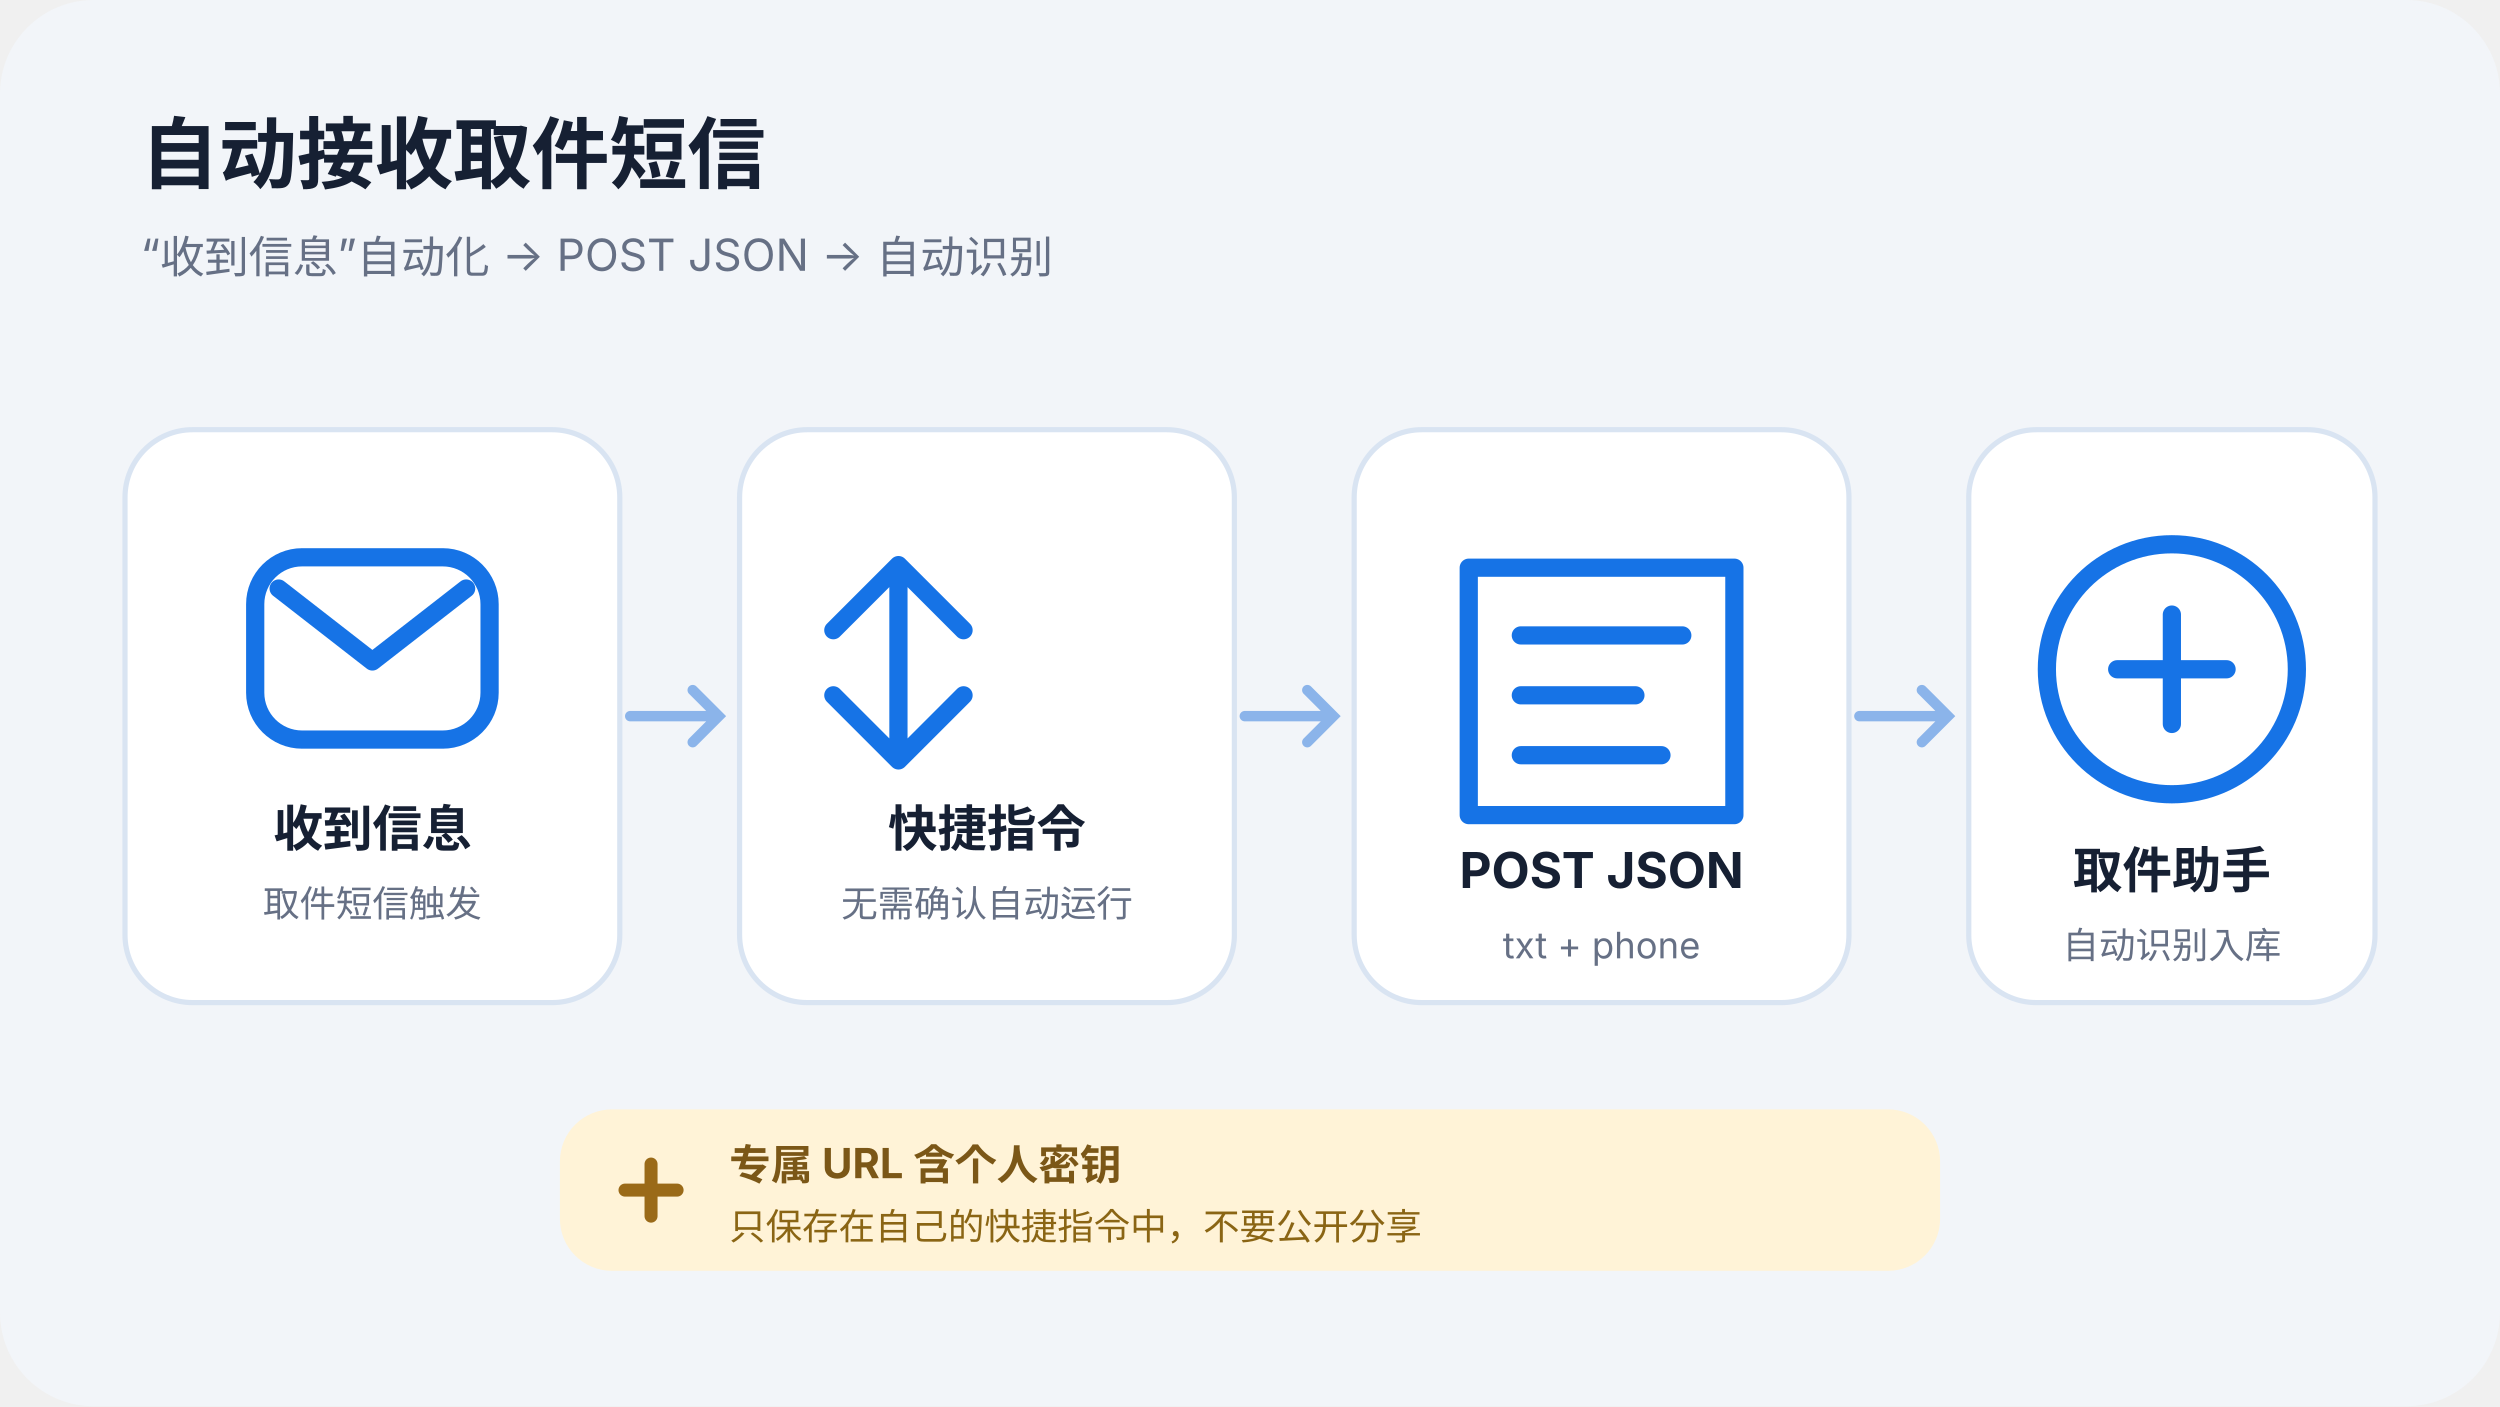
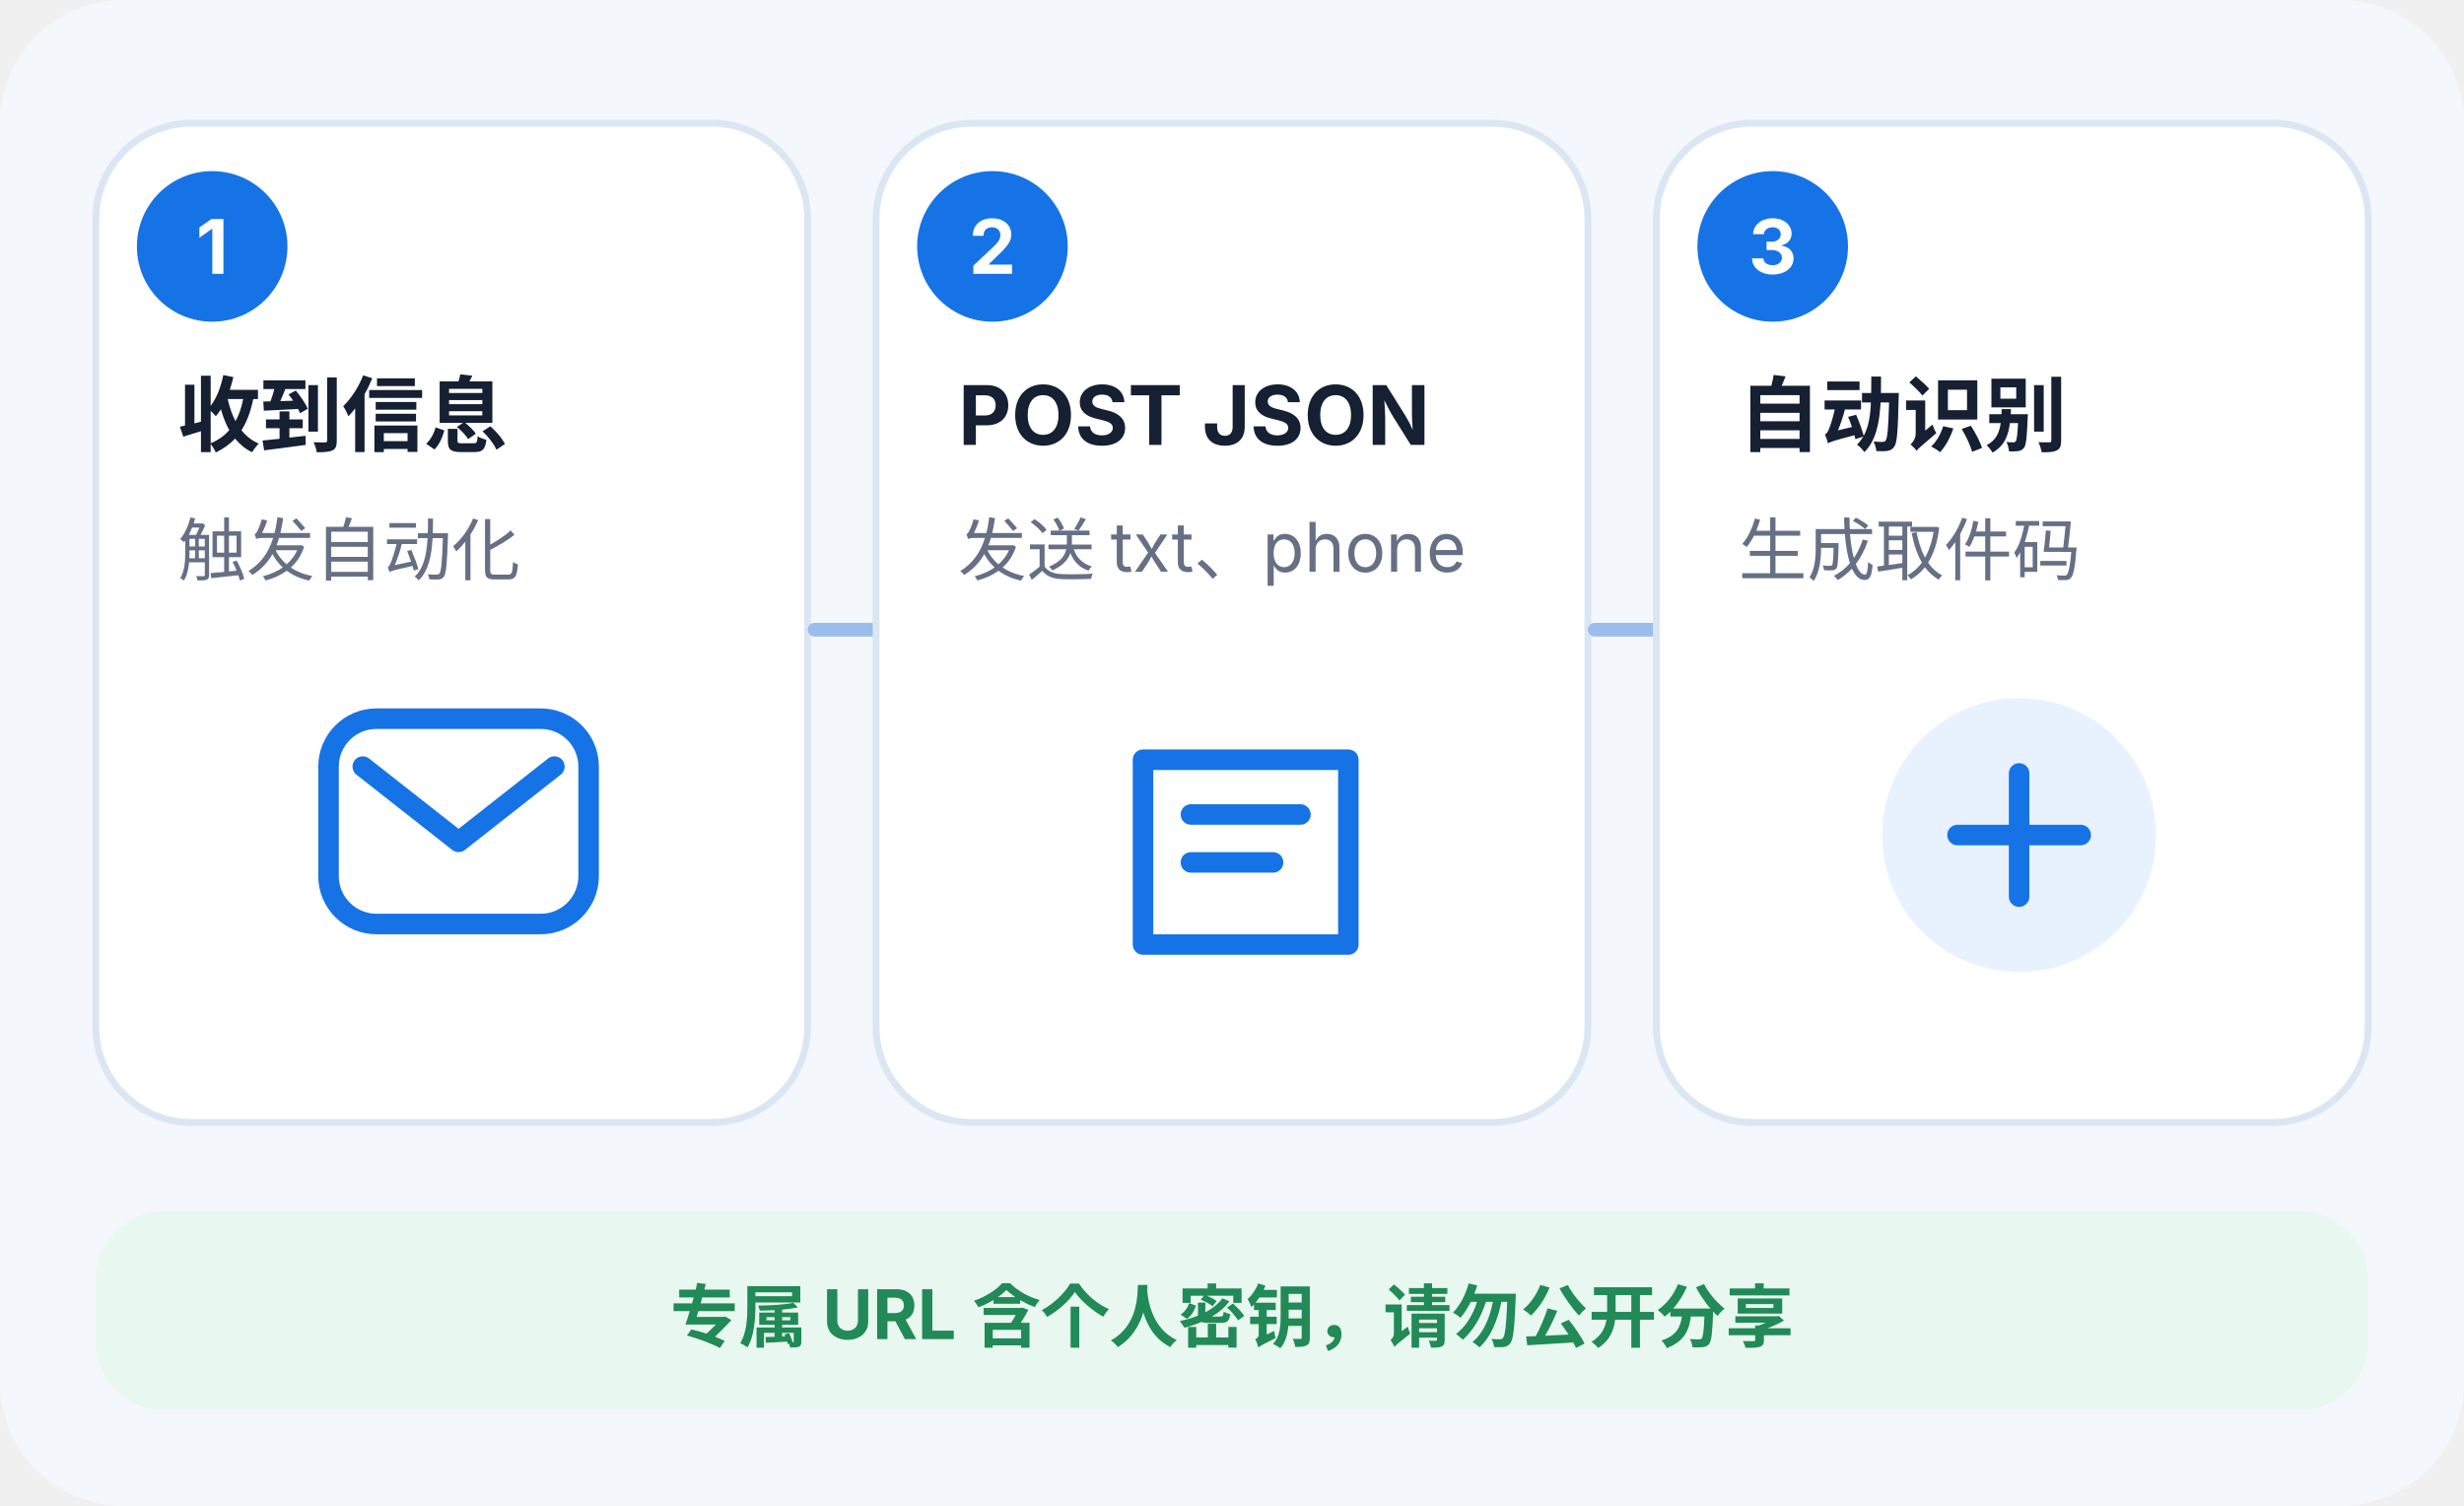
- <svg xmlns="http://www.w3.org/2000/svg" width="960" height="540" viewBox="0 0 960 540" role="img" aria-labelledby="t d">
-   <rect width="960" height="540" rx="36" fill="#f2f5f9" />
-   <g font-family="-apple-system,BlinkMacSystemFont,'PingFang SC',sans-serif">
-     <text x="54" y="70" font-size="30" font-weight="700" fill="#162033">自动接收取件短信</text>
-     <text x="54" y="104" font-size="17" fill="#667085">“收到信息”自动化 → POST JSON → 自动识别</text>
-     <g fill="#fff" stroke="#d9e4f2" stroke-width="2">
-       <rect x="48" y="165" width="190" height="220" rx="26" />
-       <rect x="284" y="165" width="190" height="220" rx="26" />
-       <rect x="520" y="165" width="190" height="220" rx="26" />
-       <rect x="756" y="165" width="156" height="220" rx="26" />
-     </g>
-     <g stroke="#1673e6" stroke-width="7" fill="none" stroke-linecap="round" stroke-linejoin="round">
-       <rect x="98" y="214" width="90" height="70" rx="18" />
-       <path d="m107 226 36 28 36-28" />
-       <path d="M345 217v74m-25-49 25-25 25 25m-50 25 25 25 25-25" />
-       <path d="M564 218h102v95H564zM584 244h62M584 267h44M584 290h54" />
-       <circle cx="834" cy="257" r="48" />
-       <path d="M813 257h42m-21-21v42" />
-     </g>
-     <g fill="#162033" font-size="19" font-weight="650" text-anchor="middle">
-       <text x="143" y="325">收到信息</text>
-       <text x="379" y="325">快捷指令</text>
-       <text x="615" y="341">POST JSON</text>
-       <text x="834" y="341">取件助手</text>
-     </g>
-     <g fill="#667085" font-size="14" text-anchor="middle">
-       <text x="143" y="352">取件短信触发</text>
-       <text x="379" y="352">无需确认自动运行</text>
-       <text x="615" y="368">txt + phone</text>
-       <text x="834" y="368">自动识别入库</text>
-     </g>
-     <g stroke="#8bb4ea" stroke-width="4" fill="none" stroke-linecap="round">
-       <path d="M242 275h34m-10-10 10 10-10 10M478 275h34m-10-10 10 10-10 10M714 275h34m-10-10 10 10-10 10" />
-     </g>
-     <rect x="215" y="426" width="530" height="62" rx="20" fill="#fff3d7" />
-     <path d="M250 447v20m-10-10h20" stroke="#9a6a18" stroke-width="5" stroke-linecap="round" />
-     <text x="280" y="453" font-size="16" font-weight="650" fill="#7b5717">专属 URL 含个人密钥</text>
-     <text x="280" y="476" font-size="14" fill="#8a6514">只保存在自己的快捷指令中，不要公开分享</text>
-   </g>
+ <svg xmlns="http://www.w3.org/2000/svg" viewBox="0 0 360 220" role="img" aria-labelledby="t d">
+   <style>text{font-family:-apple-system,BlinkMacSystemFont,"PingFang SC",sans-serif}.n{font-size:11px;font-weight:700;fill:#fff}.h{font-size:12px;font-weight:700;fill:#162033}.p{font-size:10px;fill:#667085}.line{stroke:#9abdec;stroke-width:2;fill:none;stroke-linecap:round;stroke-linejoin:round}.icon{stroke:#1673e6;stroke-width:3;fill:none;stroke-linecap:round;stroke-linejoin:round}</style>
+   <rect width="360" height="220" rx="18" fill="#f4f7fb" />
+   <rect x="14" y="18" width="104" height="146" rx="14" fill="#fff" stroke="#dbe6f3" />
+   <circle cx="31" cy="36" r="11" fill="#1673e6" />
+   <text class="n" x="31" y="40" text-anchor="middle">1</text>
+   <text class="h" x="26" y="65">收到信息</text>
+   <text class="p" x="26" y="84">触发自动化</text>
+   <rect class="icon" x="48" y="105" width="38" height="30" rx="7" />
+   <path class="icon" d="m53 112 14 11 14-11" />
+   <path class="line" d="M119 92h20m-6-6 6 6-6 6" />
+   <rect x="128" y="18" width="104" height="146" rx="14" fill="#fff" stroke="#dbe6f3" />
+   <circle cx="145" cy="36" r="11" fill="#1673e6" />
+   <text class="n" x="145" y="40" text-anchor="middle">2</text>
+   <text class="h" x="140" y="65">POST JSON</text>
+   <text class="p" x="140" y="84">发送 txt、phone</text>
+   <path class="icon" d="M167 111h30v27h-30zM174 119h16m-16 7h12" />
+   <path class="line" d="M233 92h20m-6-6 6 6-6 6" />
+   <rect x="242" y="18" width="104" height="146" rx="14" fill="#fff" stroke="#dbe6f3" />
+   <circle cx="259" cy="36" r="11" fill="#1673e6" />
+   <text class="n" x="259" y="40" text-anchor="middle">3</text>
+   <text class="h" x="254" y="65">自动识别</text>
+   <text class="p" x="254" y="84">生成取件码</text>
+   <circle cx="295" cy="122" r="20" fill="#e8f2ff" />
+   <path class="icon" d="M286 122h18m-9-9v18" />
+   <rect x="14" y="177" width="332" height="29" rx="10" fill="#e8f7ef" />
+   <text x="180" y="196" text-anchor="middle" font-size="10" font-weight="650" fill="#218a57">专属 URL 含个人密钥，请勿公开分享</text>
</svg>
